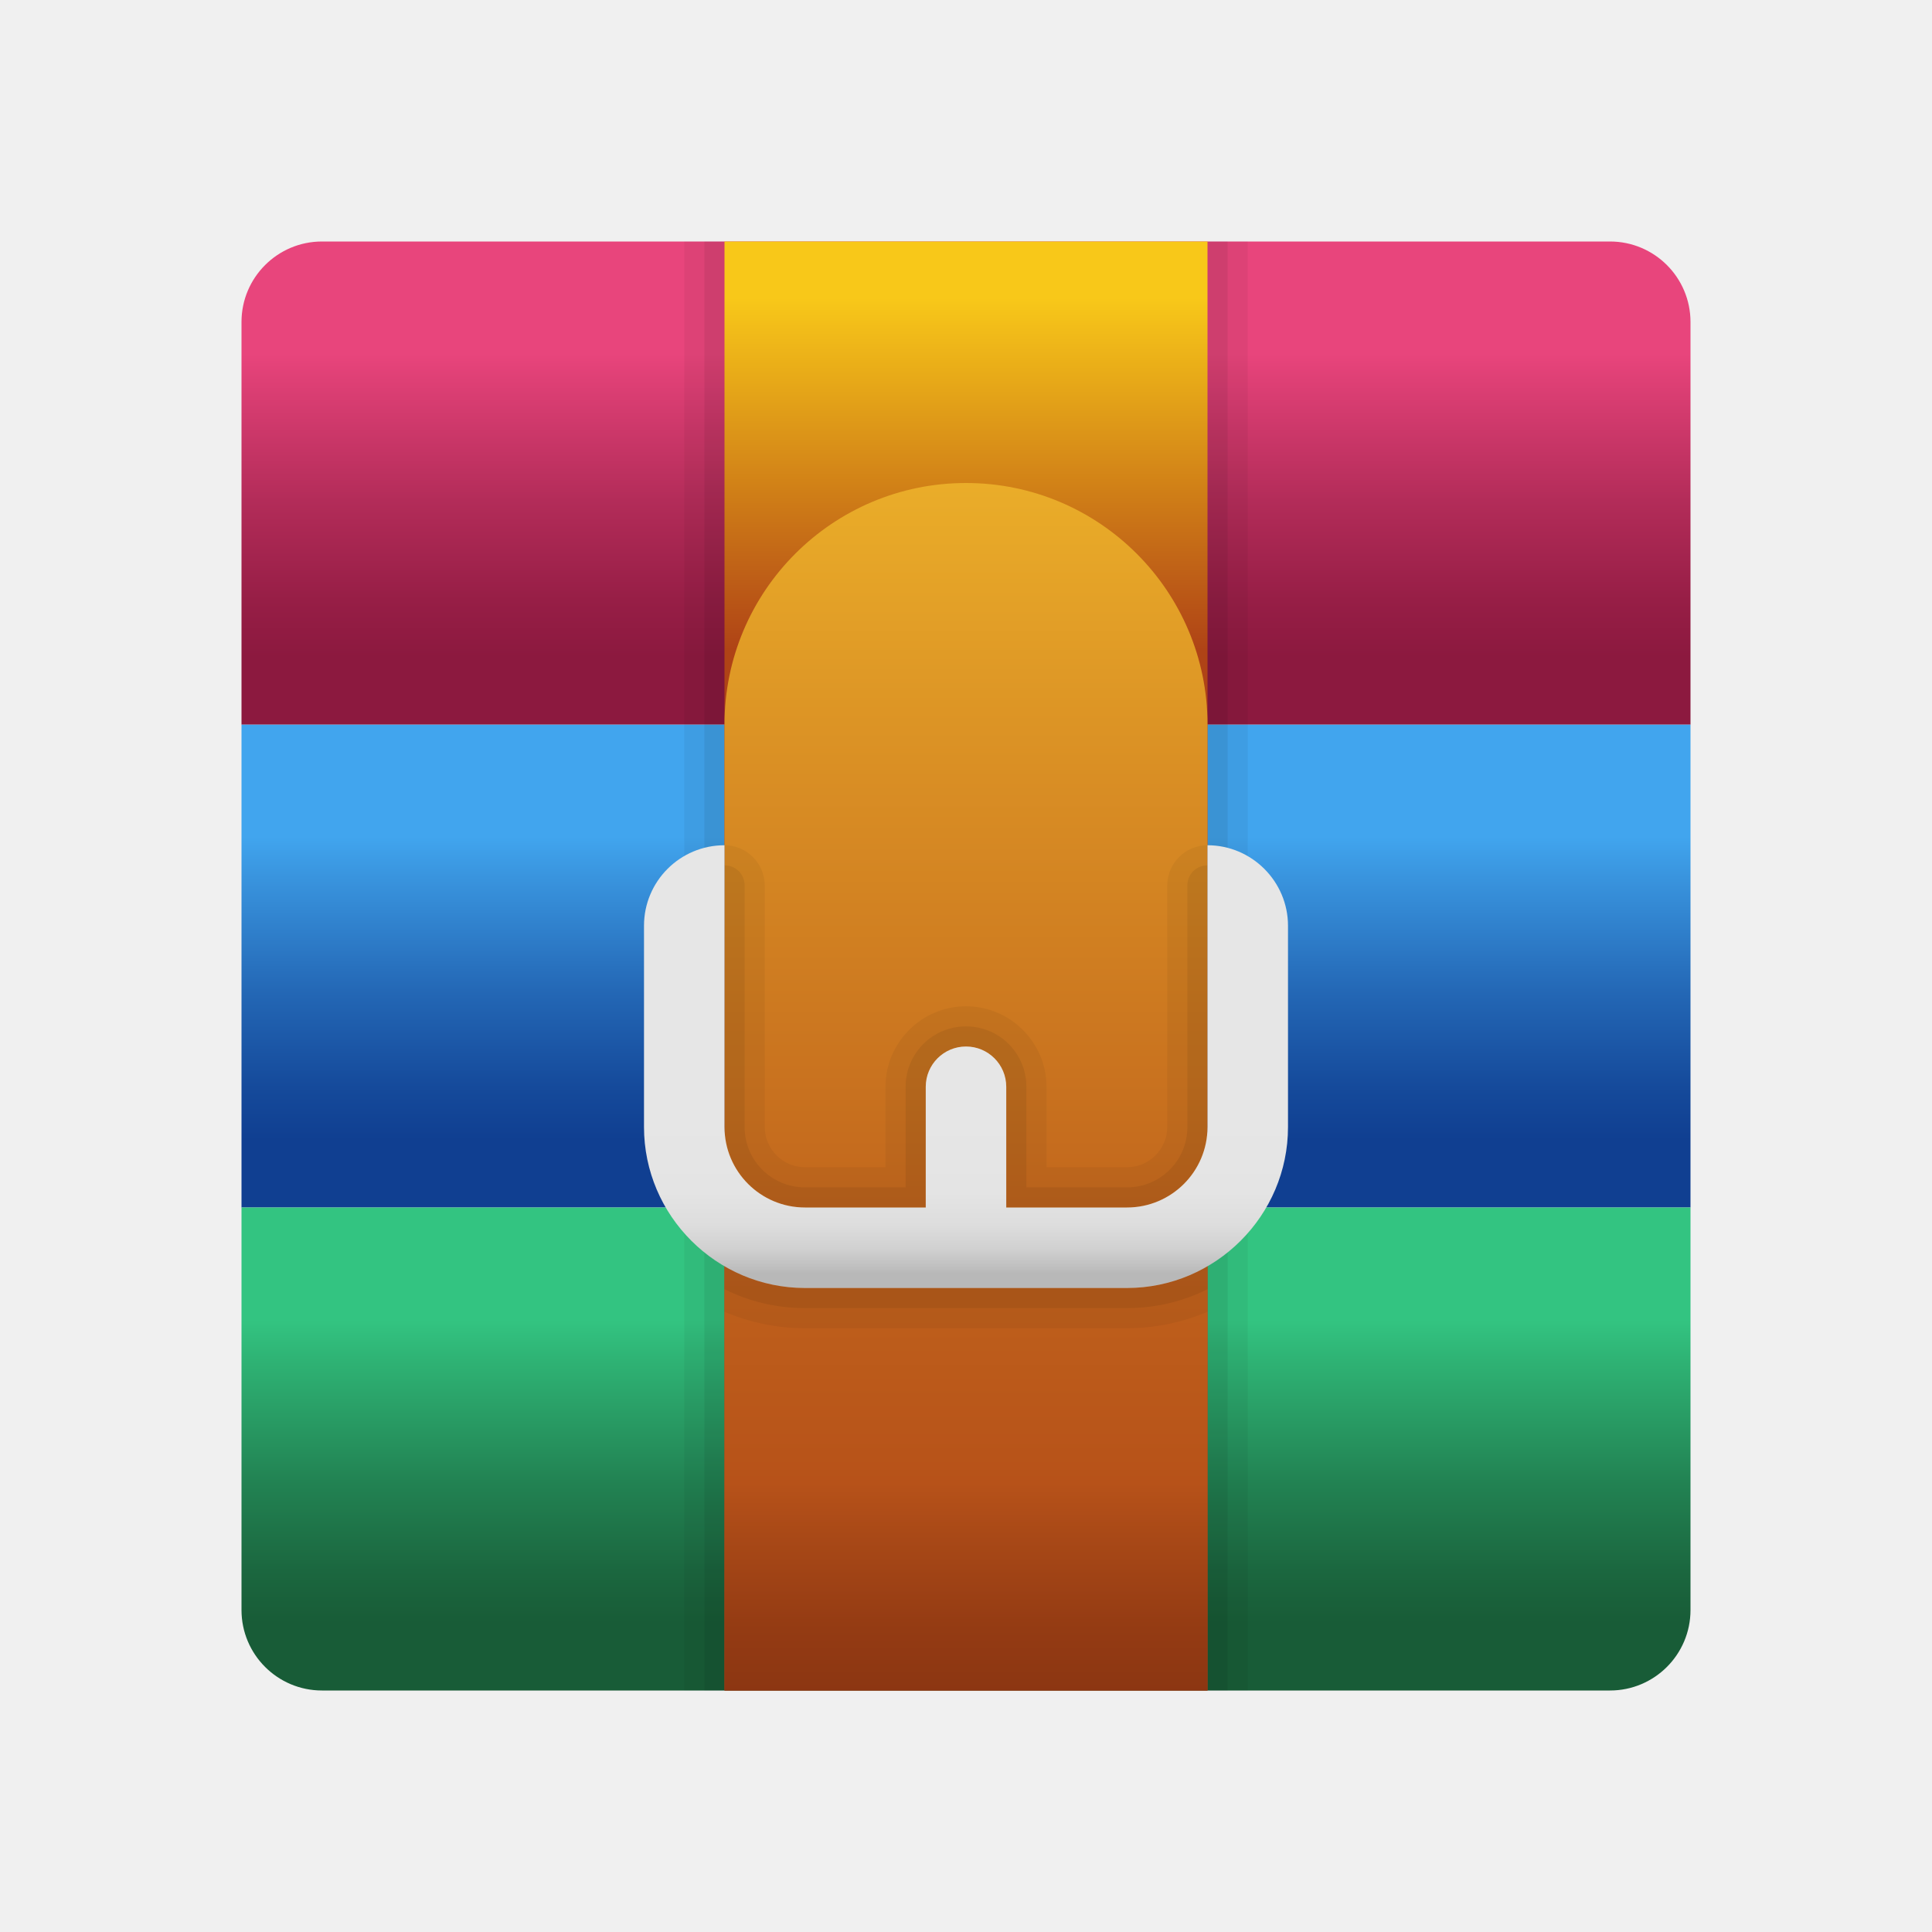
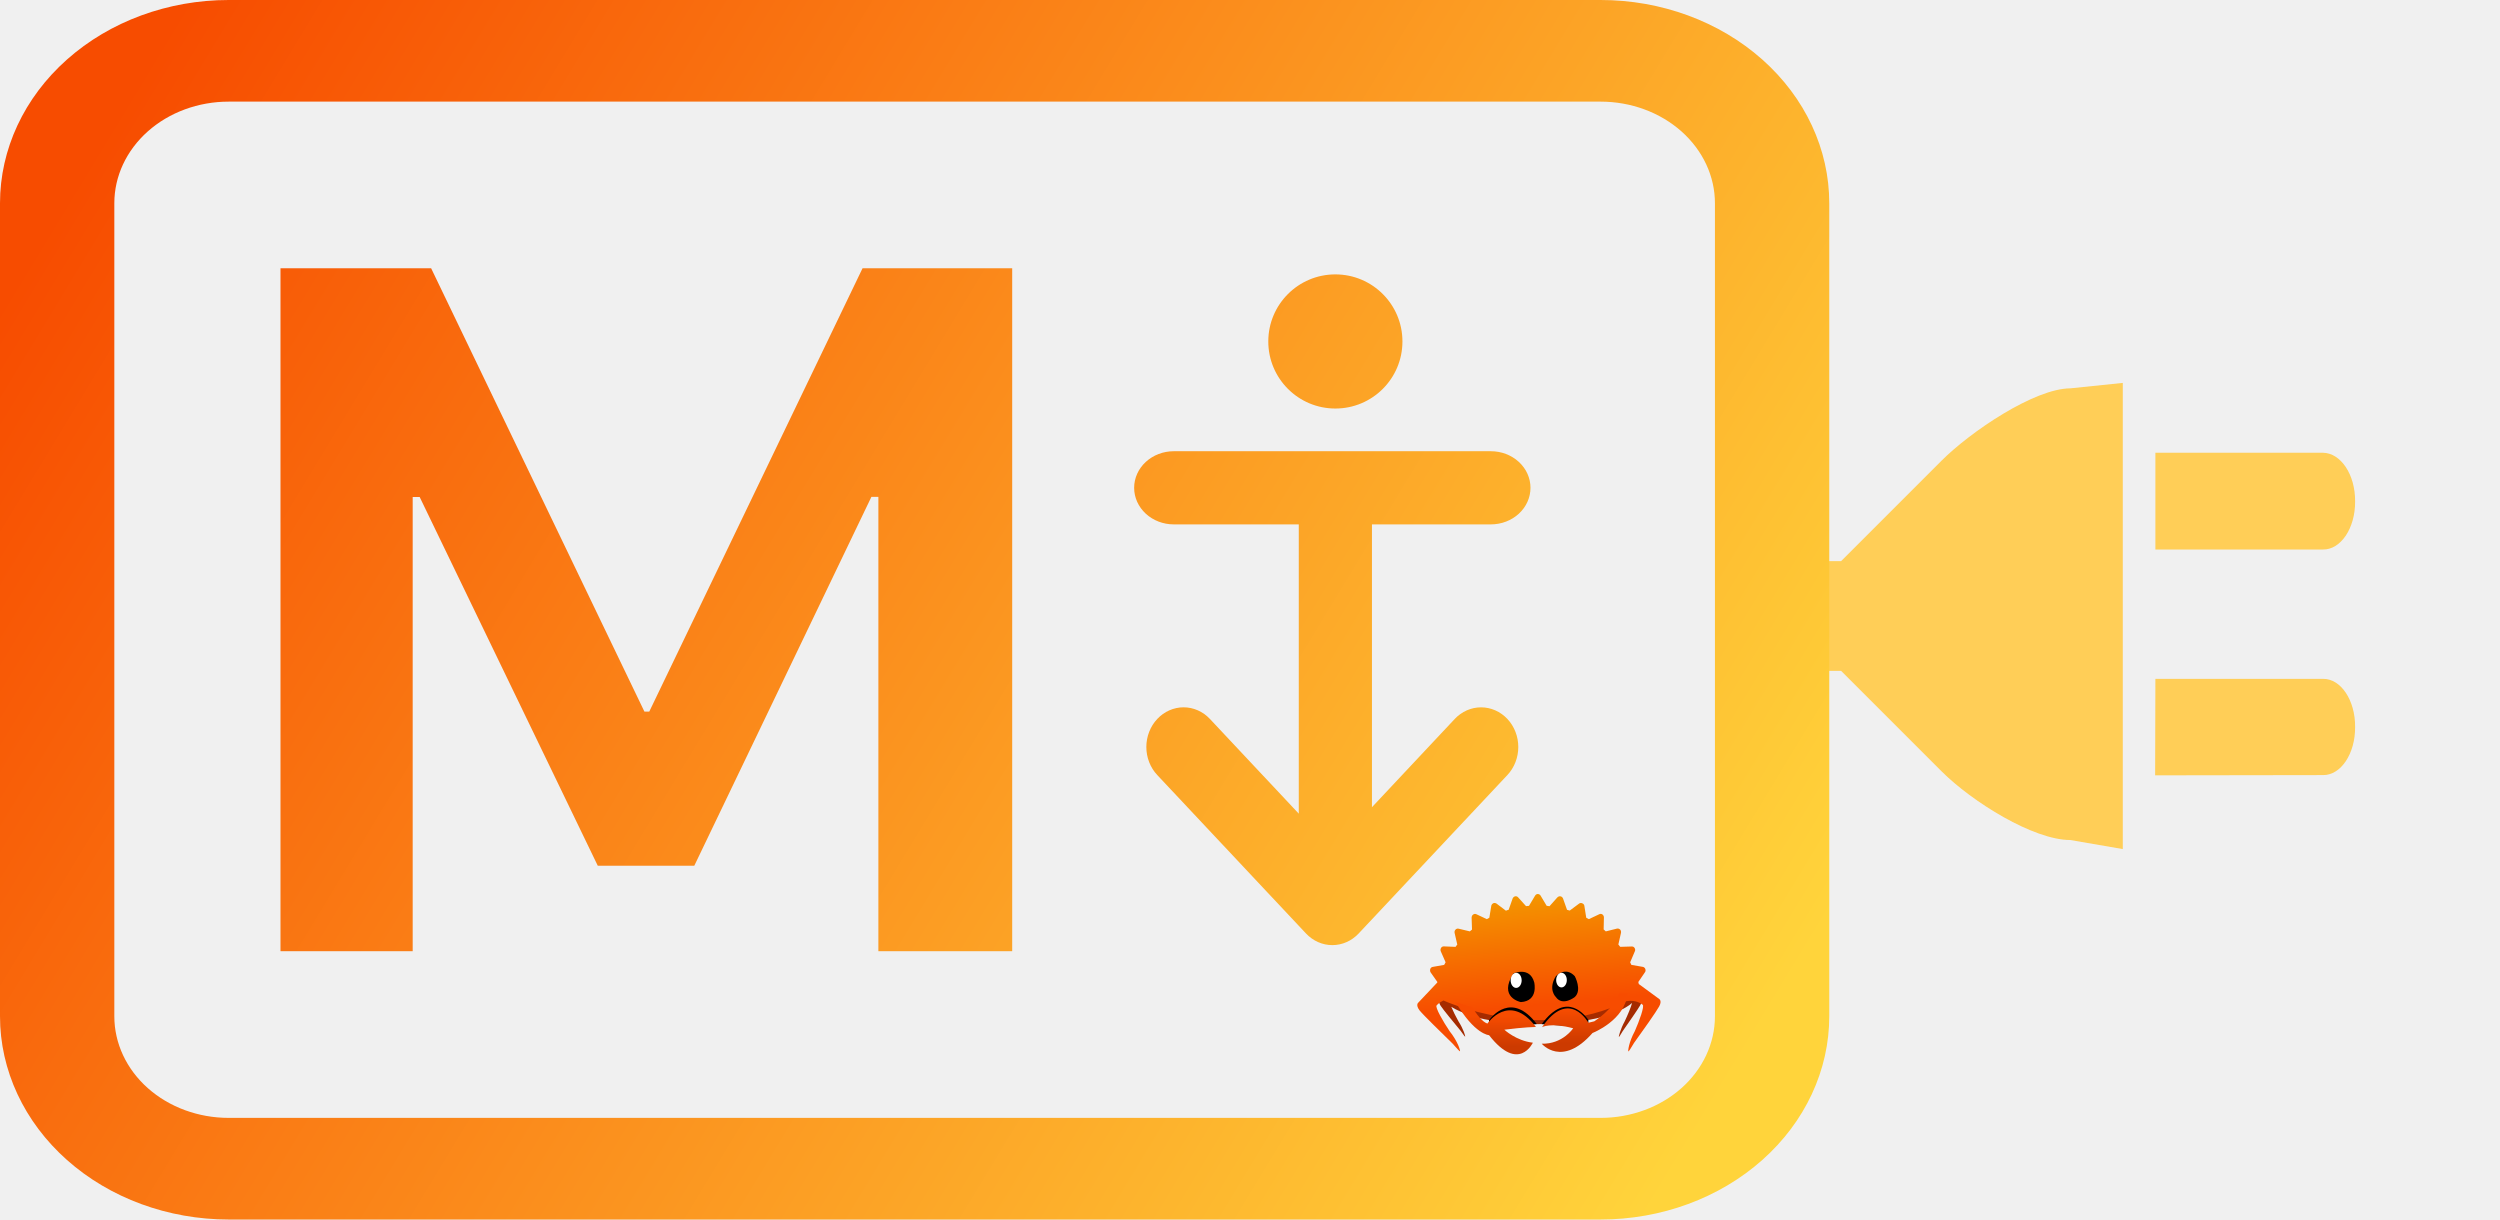
- <svg xmlns="http://www.w3.org/2000/svg" width="48" height="48">
-   <linearGradient id="prefix__a" x1="24" x2="24" y1="18" y2="30" gradientUnits="userSpaceOnUse">
-     <stop offset=".233" stop-color="#41a5ee" />
-     <stop offset=".317" stop-color="#3994de" />
-     <stop offset=".562" stop-color="#2366b4" />
-     <stop offset=".751" stop-color="#154a9b" />
-     <stop offset=".86" stop-color="#103f91" />
-   </linearGradient>
-   <path fill="url(#prefix__a)" d="M6 18h36v12H6z" />
-   <linearGradient id="prefix__b" x1="24" x2="24" y1="6" y2="18" gradientUnits="userSpaceOnUse">
-     <stop offset=".233" stop-color="#e8457c" />
-     <stop offset=".272" stop-color="#e14177" />
-     <stop offset=".537" stop-color="#b32c59" />
-     <stop offset=".742" stop-color="#971e46" />
-     <stop offset=".86" stop-color="#8c193f" />
-   </linearGradient>
-   <path fill="url(#prefix__b)" d="M42 18H6V8a2 2 0 012-2h32a2 2 0 012 2v10z" />
-   <linearGradient id="prefix__c" x1="24" x2="24" y1="30" y2="42" gradientUnits="userSpaceOnUse">
-     <stop offset=".233" stop-color="#33c481" />
-     <stop offset=".325" stop-color="#2eb173" />
-     <stop offset=".566" stop-color="#228353" />
-     <stop offset=".752" stop-color="#1b673f" />
-     <stop offset=".86" stop-color="#185c37" />
-   </linearGradient>
-   <path fill="url(#prefix__c)" d="M40 42H8a2 2 0 01-2-2V30h36v10a2 2 0 01-2 2z" />
-   <path opacity=".05" d="M17 6h14v36H17z" />
-   <path opacity=".07" d="M17.5 6h13v36h-13z" />
-   <linearGradient id="prefix__d" x1="24" x2="24" y1="6" y2="42" gradientUnits="userSpaceOnUse">
-     <stop offset=".039" stop-color="#f8c819" />
-     <stop offset=".282" stop-color="#af4316" />
-   </linearGradient>
-   <path fill="url(#prefix__d)" d="M18 6h12v36H18z" />
-   <linearGradient id="prefix__e" x1="24" x2="24" y1="12" y2="42" gradientUnits="userSpaceOnUse">
-     <stop offset="0" stop-color="#eaad29" />
-     <stop offset=".245" stop-color="#d98e24" />
-     <stop offset=".632" stop-color="#c0631c" />
-     <stop offset=".828" stop-color="#b75219" />
-     <stop offset=".871" stop-color="#a94917" />
-     <stop offset=".949" stop-color="#943b13" />
-     <stop offset="1" stop-color="#8c3612" />
-   </linearGradient>
-   <path fill="url(#prefix__e)" d="M24 12a6 6 0 00-6 6v24h12V18a6 6 0 00-6-6z" />
-   <path d="M20 32c-.73 0-1.41-.2-2-.55v1.14c.61.26 1.29.41 2 .41h8c.71 0 1.39-.15 2-.41v-1.14c-.59.35-1.27.55-2 .55h-8zm9-10v6c0 .55-.45 1-1 1h-2v-2c0-1.1-.9-2-2-2s-2 .9-2 2v2h-2c-.55 0-1-.45-1-1v-6c0-.55-.45-1-1-1v7c0 1.1.9 2 2 2h3v-3c0-.55.45-1 1-1s1 .45 1 1v3h3c1.1 0 2-.9 2-2v-7c-.55 0-1 .45-1 1z" opacity=".05" />
-   <path d="M29.5 22v6c0 .83-.67 1.5-1.5 1.5h-2.5V27c0-.83-.67-1.5-1.5-1.5s-1.5.67-1.5 1.5v2.5H20c-.83 0-1.5-.67-1.5-1.5v-6c0-.28-.22-.5-.5-.5V28c0 1.1.9 2 2 2h3v-3c0-.55.45-1 1-1s1 .45 1 1v3h3c1.1 0 2-.9 2-2v-6.5c-.28 0-.5.22-.5.5zM20 32c-.73 0-1.41-.2-2-.55v.58c.6.3 1.28.47 2 .47h8c.72 0 1.4-.17 2-.47v-.58c-.59.35-1.27.55-2 .55h-8z" opacity=".07" />
-   <linearGradient id="prefix__f" x1="24" x2="24" y1="21" y2="32" gradientUnits="userSpaceOnUse">
-     <stop offset=".613" stop-color="#e6e6e6" />
-     <stop offset=".785" stop-color="#e4e4e4" />
-     <stop offset=".857" stop-color="#ddd" />
-     <stop offset=".91" stop-color="#d1d1d1" />
-     <stop offset=".953" stop-color="#bfbfbf" />
-     <stop offset=".967" stop-color="#b8b8b8" />
-   </linearGradient>
-   <path fill="url(#prefix__f)" d="M32 23v5c0 2.2-1.8 4-4 4h-8c-2.2 0-4-1.8-4-4v-5a2 2 0 012-2v7a2 2 0 002 2h3v-3a1 1 0 012 0v3h3a2 2 0 002-2v-7c1.1 0 2 .9 2 2z" />
+ <svg xmlns="http://www.w3.org/2000/svg" width="410" height="200" viewBox="0 0 410 200" fill="none">
+   <path d="M380.976 90.119L353.484 90.119L353.484 74.251L380.976 74.251C383.903 74.294 386.279 77.858 386.237 82.228C386.279 86.598 383.903 90.161 380.976 90.119ZM339.525 63.687L348.138 62.796L348.138 139.249L339.525 137.764C333.501 137.764 323.446 131.527 318.397 126.478L301.936 110.017H291.414C286.407 110.017 282.377 105.986 282.419 101.023C282.412 99.839 282.64 98.666 283.089 97.572C283.539 96.478 284.201 95.483 285.038 94.647C285.874 93.81 286.869 93.148 287.963 92.698C289.058 92.249 290.231 92.021 291.414 92.028L301.936 92.028L318.397 75.567C323.191 70.772 333.628 63.73 339.525 63.687ZM353.484 111.332L380.976 111.332C383.903 111.29 386.279 114.854 386.237 119.223C386.279 123.593 383.903 127.157 380.976 127.115L353.441 127.157L353.484 111.332Z" fill="#FFCE57" />
+   <path d="M252.292 157.953C247.954 157.953 244.012 158.474 241.094 159.324V166.585C244.012 167.435 247.954 167.956 252.292 167.956C257.258 167.956 261.703 167.273 264.689 166.196V159.713C261.703 158.636 257.258 157.953 252.292 157.953Z" fill="#A52B00" />
+   <path d="M269.161 163.852L268.652 162.798C268.655 162.758 268.657 162.718 268.657 162.678C268.657 161.484 267.415 160.383 265.326 159.502V165.854C266.301 165.443 267.092 164.984 267.657 164.49C267.491 165.16 266.921 166.514 266.467 167.466C265.721 168.828 265.451 170.014 265.486 170.073C265.508 170.11 265.762 169.717 266.138 169.081C267.011 167.836 268.666 165.46 268.997 164.855C269.372 164.169 269.161 163.852 269.161 163.852Z" fill="#A52B00" />
+   <path d="M236.251 162.748C236.251 162.978 236.298 163.204 236.387 163.426L236.082 163.969C236.082 163.969 235.838 164.285 236.268 164.953C236.647 165.542 238.545 167.847 239.547 169.054C239.977 169.672 240.269 170.054 240.294 170.017C240.335 169.958 240.027 168.797 239.172 167.471C238.774 166.759 238.297 165.816 238.011 165.119C238.81 165.625 239.854 166.083 241.094 166.477V159.018C238.105 159.968 236.251 161.288 236.251 162.748Z" fill="#A52B00" />
+   <path d="M251.746 146.902L250.752 148.562C250.59 148.576 250.429 148.59 250.267 148.604L248.976 147.171C248.854 147.019 248.658 146.955 248.472 146.998C248.286 147.042 248.136 147.19 248.07 147.359L247.418 149.206C247.259 149.247 247.099 149.288 246.97 149.354L245.43 148.187C245.286 148.091 245.066 148.056 244.909 148.124C244.728 148.221 244.605 148.367 244.568 148.56L244.25 150.514C244.12 150.579 243.993 150.672 243.836 150.74L242.139 149.939C241.968 149.846 241.752 149.864 241.6 149.986C241.446 150.081 241.355 150.279 241.344 150.47L241.409 152.444C241.308 152.534 241.183 152.654 241.055 152.746L239.227 152.309C239.031 152.245 238.848 152.316 238.698 152.464C238.573 152.584 238.511 152.806 238.554 152.992L238.993 154.907C238.895 155.024 238.797 155.141 238.701 155.285L236.795 155.207C236.605 155.197 236.423 155.294 236.33 155.465C236.236 155.636 236.201 155.856 236.298 156.037L237.078 157.814C236.982 157.958 236.913 158.099 236.844 158.241L235.001 158.565C234.785 158.584 234.636 158.732 234.569 158.901C234.505 159.096 234.524 159.312 234.618 159.466L235.733 161.05C235.709 161.08 235.711 161.106 235.714 161.133L232.586 164.445C232.586 164.445 232.13 164.81 232.804 165.7C233.413 166.461 236.556 169.522 238.216 171.14C238.911 171.947 239.389 172.447 239.44 172.416C239.514 172.328 239.113 170.844 237.741 169.12C236.682 167.558 235.306 165.156 235.608 164.886C235.608 164.886 235.974 164.42 236.731 164.082C236.702 164.058 236.702 164.058 236.731 164.082C236.731 164.082 252.304 171.263 266.739 164.196C268.393 163.889 269.393 164.778 269.393 164.778C269.737 164.992 268.841 167.457 268.116 169.093C267.112 170.944 266.968 172.394 267.053 172.441C267.109 172.463 267.468 171.916 267.987 171.03C269.27 169.264 271.66 165.881 272.103 165.056C272.617 164.116 272.104 163.835 272.104 163.835L268.771 161.387C268.735 161.282 268.699 161.177 268.687 161.042L269.768 159.456C269.891 159.309 269.899 159.092 269.829 158.908C269.759 158.724 269.612 158.602 269.419 158.564L267.547 158.24C267.481 158.11 267.413 157.953 267.347 157.823L268.112 156.021C268.205 155.85 268.186 155.634 268.062 155.455C267.967 155.301 267.797 155.207 267.608 155.224L265.715 155.281C265.622 155.153 265.503 155.028 265.41 154.901L265.84 152.992C265.877 152.799 265.831 152.586 265.712 152.46C265.563 152.311 265.368 152.246 265.182 152.29L263.35 152.748C263.233 152.65 263.116 152.552 262.997 152.427L263.042 150.47C263.053 150.279 262.956 150.098 262.809 149.975C262.636 149.855 262.445 149.844 262.264 149.941L260.571 150.74C260.429 150.671 260.285 150.576 260.144 150.507L259.839 148.58C259.821 148.365 259.672 148.215 259.503 148.149C259.332 148.055 259.117 148.074 258.965 148.196L257.437 149.333C257.298 149.291 257.158 149.249 256.992 149.209L256.343 147.367C256.273 147.184 256.124 147.034 255.931 146.997C255.738 146.959 255.554 147.03 255.404 147.178L254.12 148.62C253.983 148.605 253.817 148.565 253.653 148.552L252.668 146.902C252.571 146.721 252.4 146.628 252.209 146.617C252.018 146.607 251.839 146.731 251.746 146.902Z" fill="url(#paint0_linear_7_11)" />
+   <path d="M247.032 168.455C246.972 168.404 246.941 168.374 246.941 168.374L252.041 167.956C247.881 162.467 244.548 166.84 244.193 167.329V168.455H247.032Z" fill="black" />
+   <path d="M257.652 168.396C257.711 168.345 257.743 168.315 257.743 168.315L252.841 167.956C257.003 162.242 260.136 166.781 260.491 167.269V168.396H257.652Z" fill="black" />
+   <path d="M265.486 162.946C265.486 162.946 264.931 165.165 261.46 167.498L260.495 167.727C260.495 167.727 257.349 161.99 252.893 168.454C252.893 168.454 254.28 167.651 257.999 168.636C257.999 168.636 256.288 171.256 252.845 171.169C252.845 171.169 256.144 175.138 261.174 169.41C261.174 169.41 266.49 167.354 266.92 162.946L265.486 162.946Z" fill="url(#paint1_linear_7_11)" />
+   <path d="M255.157 160.103C255.157 160.103 256.713 158.399 258.269 160.103C258.269 160.103 259.492 162.375 258.269 163.51C258.269 163.51 256.268 165.101 255.157 163.51C255.157 163.51 253.823 162.261 255.157 160.103Z" fill="black" />
+   <path d="M256.958 160.735C256.958 161.398 256.567 161.936 256.085 161.936C255.603 161.936 255.212 161.398 255.212 160.735C255.212 160.071 255.603 159.533 256.085 159.533C256.567 159.533 256.958 160.071 256.958 160.735Z" fill="white" />
+   <path d="M248.211 159.637C248.211 159.637 250.881 158.455 251.609 161.093C251.609 161.093 252.372 164.168 249.417 164.342C249.417 164.342 245.649 163.616 248.211 159.637Z" fill="black" />
+   <path d="M249.552 160.778C249.552 161.462 249.149 162.017 248.651 162.017C248.154 162.017 247.751 161.462 247.751 160.778C247.751 160.094 248.154 159.539 248.651 159.539C249.149 159.539 249.552 160.094 249.552 160.778Z" fill="white" />
+   <path d="M244.205 169.768C249.08 176.021 251.389 171 251.389 171C248.652 170.692 246.711 168.87 246.711 168.87C249.995 168.451 251.894 168.417 251.894 168.417C247.498 162.618 243.931 167.87 243.931 167.87C243.041 167.545 242.126 166.304 241.451 165.158L238.722 164.354C241.861 169.691 244.205 169.768 244.205 169.768Z" fill="url(#paint2_linear_7_11)" />
+   <path d="M68.826 81.508L98.033 141.979H113.864L142.908 81.489H144.054V156H166V44H141.456L106.481 116.7H105.683L70.708 44H46V156H67.681V81.508H68.826Z" fill="url(#paint3_linear_7_11)" />
+   <path d="M219 67C225.075 67 230 62.075 230 56C230 49.925 225.075 45 219 45C212.925 45 208 49.925 208 56C208 62.075 212.925 67 219 67Z" fill="url(#paint4_linear_7_11)" />
+   <path d="M186 80C186 81.591 186.685 83.117 187.904 84.243C189.123 85.368 190.776 86 192.5 86H213V133.443L198.427 117.908C197.86 117.304 197.187 116.824 196.446 116.496C195.705 116.169 194.911 116 194.109 116C193.307 116 192.513 116.169 191.772 116.496C191.031 116.824 190.358 117.304 189.792 117.908C189.224 118.512 188.773 119.229 188.466 120.018C188.158 120.807 188 121.653 188 122.508C188 123.362 188.158 124.208 188.466 124.997C188.773 125.787 189.224 126.504 189.792 127.107L214.184 153.092C214.751 153.696 215.424 154.176 216.164 154.504C216.905 154.831 217.699 155 218.502 155C219.304 155 220.098 154.831 220.839 154.504C221.58 154.176 222.253 153.696 222.819 153.092L247.212 127.107C247.779 126.503 248.228 125.786 248.535 124.997C248.842 124.208 249 123.362 249 122.508C249 121.654 248.842 120.808 248.535 120.019C248.228 119.229 247.779 118.512 247.212 117.908C246.645 117.304 245.972 116.825 245.231 116.499C244.49 116.172 243.696 116.003 242.894 116.003C242.092 116.003 241.298 116.172 240.558 116.499C239.817 116.825 239.144 117.304 238.577 117.908L225 132.38V86H244.5C246.224 86 247.877 85.368 249.096 84.243C250.315 83.117 251 81.591 251 80C251 78.409 250.315 76.883 249.096 75.757C247.877 74.632 246.224 74 244.5 74H192.5C190.776 74 189.123 74.632 187.904 75.757C186.685 76.883 186 78.409 186 80Z" fill="url(#paint5_linear_7_11)" />
+   <path fill-rule="evenodd" clip-rule="evenodd" d="M10.983 9.763C18.016 3.512 27.554 0 37.5 0H262.5C272.446 0 281.984 3.512 289.017 9.763C296.049 16.014 300 24.493 300 33.333V166.667C300 175.507 296.049 183.986 289.017 190.237C281.984 196.488 272.446 200 262.5 200H37.5C27.554 200 18.016 196.488 10.983 190.237C3.951 183.986 0 175.507 0 166.667V33.333C0 24.493 3.951 16.014 10.983 9.763ZM275.758 21.548C272.242 18.423 267.473 16.667 262.5 16.667H37.5C32.527 16.667 27.758 18.423 24.242 21.548C20.725 24.674 18.75 28.913 18.75 33.333V166.667C18.75 171.087 20.725 175.326 24.242 178.452C27.758 181.577 32.527 183.333 37.5 183.333H262.5C267.473 183.333 272.242 181.577 275.758 178.452C279.275 175.326 281.25 171.087 281.25 166.667V33.333C281.25 28.913 279.275 24.674 275.758 21.548Z" fill="url(#paint6_linear_7_11)" />
+   <defs>
+     <linearGradient id="paint0_linear_7_11" x1="253.182" y1="173.655" x2="250.827" y2="146.738" gradientUnits="userSpaceOnUse">
+       <stop stop-color="#F74C00" />
+       <stop offset="0.33" stop-color="#F74C00" />
+       <stop offset="1" stop-color="#F49600" />
+     </linearGradient>
+     <linearGradient id="paint1_linear_7_11" x1="259.883" y1="172.508" x2="259.883" y2="162.946" gradientUnits="userSpaceOnUse">
+       <stop stop-color="#CC3A00" />
+       <stop offset="0.15" stop-color="#CC3A00" />
+       <stop offset="0.74" stop-color="#F74C00" />
+       <stop offset="1" stop-color="#F74C00" />
+     </linearGradient>
+     <linearGradient id="paint2_linear_7_11" x1="245.308" y1="172.907" x2="245.308" y2="164.354" gradientUnits="userSpaceOnUse">
+       <stop stop-color="#CC3A00" />
+       <stop offset="0.15" stop-color="#CC3A00" />
+       <stop offset="0.74" stop-color="#F74C00" />
+       <stop offset="1" stop-color="#F74C00" />
+     </linearGradient>
+     <linearGradient id="paint3_linear_7_11" x1="18.5" y1="19.5" x2="282.5" y2="179.5" gradientUnits="userSpaceOnUse">
+       <stop stop-color="#F74C00" />
+       <stop offset="1" stop-color="#FFD43B" />
+     </linearGradient>
+     <linearGradient id="paint4_linear_7_11" x1="18.5" y1="19.5" x2="282.5" y2="179.5" gradientUnits="userSpaceOnUse">
+       <stop stop-color="#F74C00" />
+       <stop offset="1" stop-color="#FFD43B" />
+     </linearGradient>
+     <linearGradient id="paint5_linear_7_11" x1="18.5" y1="19.5" x2="282.5" y2="179.5" gradientUnits="userSpaceOnUse">
+       <stop stop-color="#F74C00" />
+       <stop offset="1" stop-color="#FFD43B" />
+     </linearGradient>
+     <linearGradient id="paint6_linear_7_11" x1="18.5" y1="19.5" x2="282.5" y2="179.5" gradientUnits="userSpaceOnUse">
+       <stop stop-color="#F74C00" />
+       <stop offset="1" stop-color="#FFD43B" />
+     </linearGradient>
+   </defs>
</svg>
